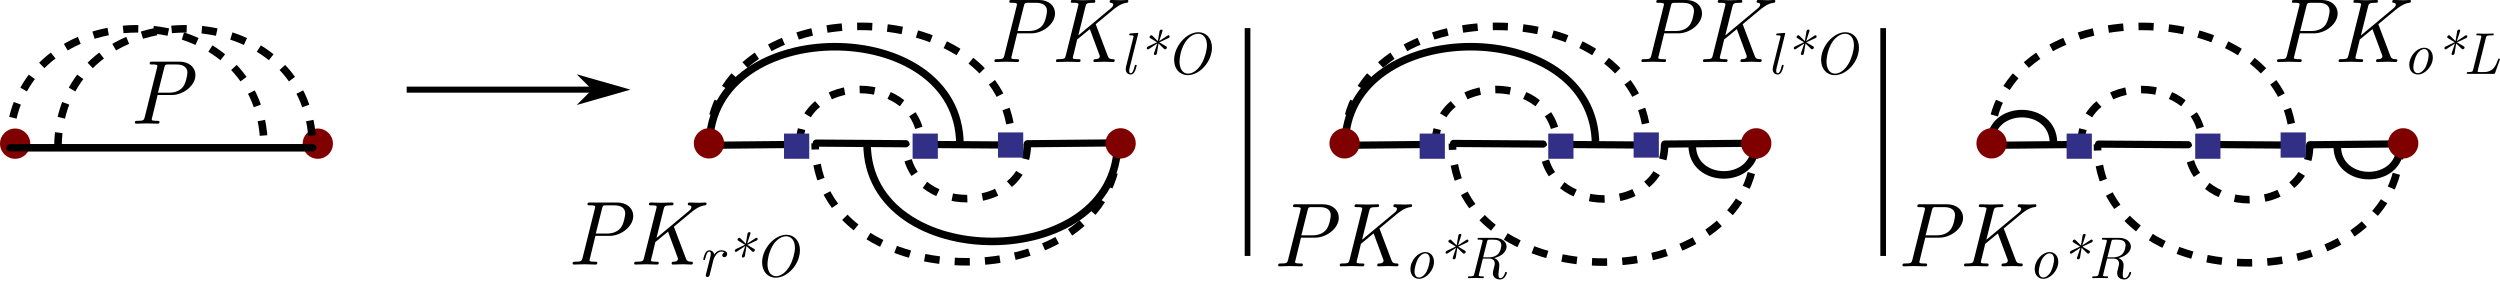
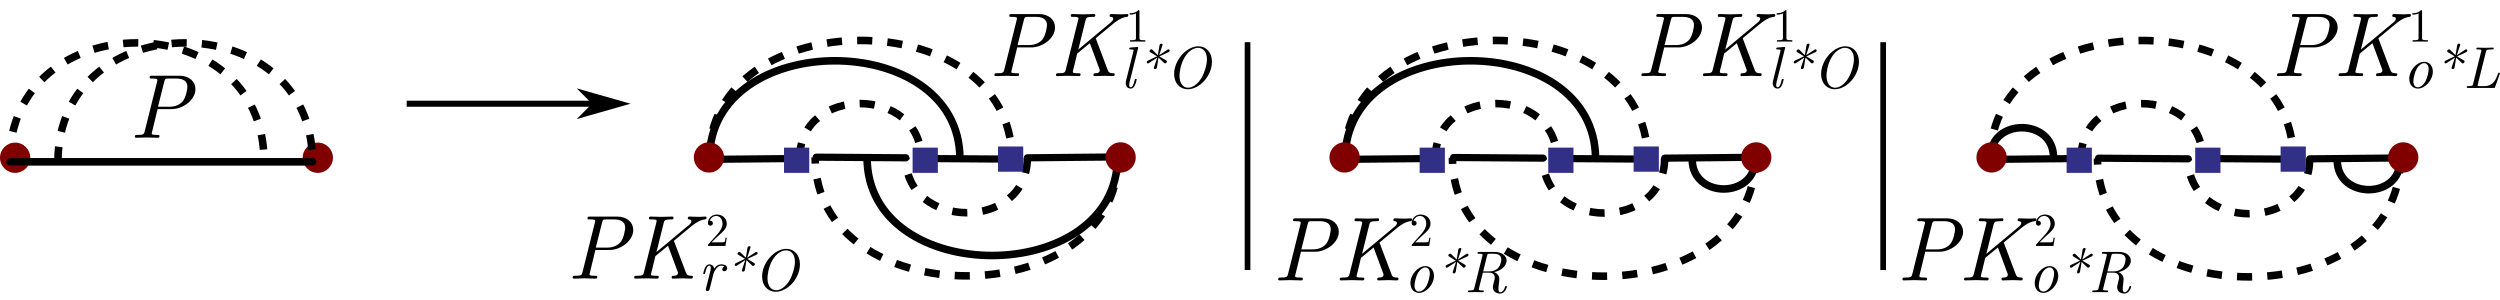
- <svg xmlns="http://www.w3.org/2000/svg" width="116.551mm" height="13.324mm" viewBox="0 0 412.975 47.209" id="svg7851" version="1.1">
+ <svg xmlns="http://www.w3.org/2000/svg" width="116.551mm" height="13.98mm" viewBox="0 0 412.975 49.535" id="svg7851" version="1.1">
  <defs id="defs7853">
    <marker style="overflow:visible" id="marker5624" refX="0" refY="0" orient="auto">
      <path transform="matrix(-0.4,0,0,-0.4,-4,0)" style="fill:#000000;fill-opacity:1;fill-rule:evenodd;stroke:#000000;stroke-width:1pt;stroke-opacity:1" d="M 0,0 5,-5 -12.5,0 5,5 Z" id="path5626" />
    </marker>
  </defs>
-   <g id="layer1" transform="translate(-130.8512,-399.5691)">
+   <g id="layer1" transform="translate(-130.8512,-397.2432)">
    <g transform="rotate(-180,425.1666,395.3274)" id="g1075">
      <path style="fill:none;fill-rule:evenodd;stroke:#000000;stroke-width:1.188;stroke-linecap:round;stroke-linejoin:miter;stroke-miterlimit:4;stroke-dasharray:none;stroke-dashoffset:0;stroke-opacity:1" d="m 323.042,367.316 14.897,-0.143" id="path1065" />
      <path style="fill:none;fill-rule:evenodd;stroke:#000000;stroke-width:1.25;stroke-linecap:butt;stroke-linejoin:miter;stroke-miterlimit:4;stroke-dasharray:2.5, 2.5;stroke-dashoffset:0;stroke-opacity:1" d="m 322.962,367.323 c 0.016,-26.185 50.016,-26.185 50.043,-0.083" id="path1067" />
      <path id="path1069" d="m 337.953,367.123 c 0.007,-12.091 20.066,-11.981 20.08,0.072" style="fill:none;fill-rule:evenodd;stroke:#000000;stroke-width:1.25;stroke-linecap:butt;stroke-linejoin:miter;stroke-miterlimit:4;stroke-dasharray:2.5, 2.5;stroke-dashoffset:0;stroke-opacity:1" />
      <path id="path1071" d="m 358.024,367.176 14.792,0.103" style="fill:none;fill-rule:evenodd;stroke:#000000;stroke-width:1.188;stroke-linecap:round;stroke-linejoin:miter;stroke-miterlimit:4;stroke-dasharray:none;stroke-dashoffset:0;stroke-opacity:1" />
      <path id="path1073" d="m 322.994,366.939 c 0.004,-6.496 10.392,-6.465 10.399,0.011" style="fill:none;fill-rule:evenodd;stroke:#000000;stroke-width:1.25;stroke-linecap:butt;stroke-linejoin:miter;stroke-miterlimit:4;stroke-dasharray:none;stroke-dashoffset:0;stroke-opacity:1" />
    </g>
    <g id="g5602" transform="translate(92.43902,360.4303)">
      <path id="path5604" d="M 40.064,63.54 H 90.082" style="fill:none;fill-rule:evenodd;stroke:#000000;stroke-width:1.188;stroke-linecap:round;stroke-linejoin:miter;stroke-miterlimit:4;stroke-dasharray:none;stroke-dashoffset:0;stroke-opacity:1" />
      <path id="path5606" d="M 39.984,63.547 C 40,37.362 82,37.362 82.028,63.464" style="fill:none;fill-rule:evenodd;stroke:#000000;stroke-width:1.25;stroke-linecap:butt;stroke-linejoin:miter;stroke-miterlimit:4;stroke-dasharray:2.5, 2.5;stroke-dashoffset:0;stroke-opacity:1" />
    </g>
    <text xml:space="preserve" style="font-style:italic;font-variant:normal;font-weight:normal;font-stretch:normal;line-height:0%;font-family:'Latin Modern Roman';-inkscape-font-specification:'Latin Modern Roman, Italic';text-align:justify;letter-spacing:0px;word-spacing:0px;writing-mode:lr-tb;text-anchor:start;fill:#000000;fill-opacity:1;stroke:none;stroke-width:1px;stroke-linecap:butt;stroke-linejoin:miter;stroke-opacity:1" x="152.184" y="419.999" id="text5608">
      <tspan id="tspan5610" x="152.184" y="419.999" style="font-style:italic;font-variant:normal;font-weight:normal;font-stretch:normal;font-size:15px;line-height:125%;font-family:'Latin Modern Roman';-inkscape-font-specification:'Latin Modern Roman, Italic';text-align:justify;writing-mode:lr-tb;text-anchor:start">P</tspan>
    </text>
    <circle r="2.5" cy="423.3" cx="133.351" id="circle5612" style="opacity:1;fill:#800000;fill-opacity:1;fill-rule:nonzero;stroke:none;stroke-width:1.25;stroke-linecap:round;stroke-linejoin:miter;stroke-miterlimit:4;stroke-dasharray:2.5, 1.25;stroke-dashoffset:0;stroke-opacity:1" />
    <circle style="opacity:1;fill:#800000;fill-opacity:1;fill-rule:nonzero;stroke:none;stroke-width:1.25;stroke-linecap:round;stroke-linejoin:miter;stroke-miterlimit:4;stroke-dasharray:2.5, 1.25;stroke-dashoffset:0;stroke-opacity:1" id="circle5614" cx="183.351" cy="423.3" r="2.5" />
    <path id="path5622" d="m 198.03,414.377 h 35" style="fill:none;fill-rule:evenodd;stroke:#000000;stroke-width:1px;stroke-linecap:butt;stroke-linejoin:miter;stroke-opacity:1;marker-end:url(#marker5624)" />
    <text id="text5694" y="409.814" x="294.18" style="font-style:italic;font-variant:normal;font-weight:normal;font-stretch:normal;line-height:0%;font-family:'Latin Modern Roman';-inkscape-font-specification:'Latin Modern Roman, Italic';text-align:justify;letter-spacing:0px;word-spacing:0px;writing-mode:lr-tb;text-anchor:start;opacity:1;fill:#000000;fill-opacity:1;stroke:none;stroke-width:1px;stroke-linecap:butt;stroke-linejoin:miter;stroke-opacity:1" xml:space="preserve">
      <tspan style="font-style:italic;font-variant:normal;font-weight:normal;font-stretch:normal;font-size:15px;line-height:125%;font-family:'Latin Modern Roman';-inkscape-font-specification:'Latin Modern Roman, Italic';text-align:justify;writing-mode:lr-tb;text-anchor:start" y="409.814" x="294.18" id="tspan5696">PK<tspan style="font-size:65%;baseline-shift:sub" id="tspan898">l*O</tspan>
      </tspan>
    </text>
    <text xml:space="preserve" style="font-style:italic;font-variant:normal;font-weight:normal;font-stretch:normal;line-height:0%;font-family:'Latin Modern Roman';-inkscape-font-specification:'Latin Modern Roman, Italic';text-align:justify;letter-spacing:0px;word-spacing:0px;writing-mode:lr-tb;text-anchor:start;opacity:1;fill:#000000;fill-opacity:1;stroke:none;stroke-width:1px;stroke-linecap:butt;stroke-linejoin:miter;stroke-opacity:1" x="224.503" y="443.271" id="text5702">
      <tspan id="tspan5704" x="224.503" y="443.271" style="font-style:italic;font-variant:normal;font-weight:normal;font-stretch:normal;font-size:15px;line-height:125%;font-family:'Latin Modern Roman';-inkscape-font-specification:'Latin Modern Roman, Italic';text-align:justify;writing-mode:lr-tb;text-anchor:start">PK<tspan style="font-size:65%;baseline-shift:sub" id="tspan900">r*O</tspan>
      </tspan>
    </text>
    <g transform="translate(92.43902,360.4303)" id="g6219">
      <path style="fill:none;fill-rule:evenodd;stroke:#000000;stroke-width:1.188;stroke-linecap:round;stroke-linejoin:miter;stroke-miterlimit:4;stroke-dasharray:none;stroke-dashoffset:0;stroke-opacity:1" d="M 40.064,63.54 H 90.082" id="path6221" />
      <path style="fill:none;fill-rule:evenodd;stroke:#000000;stroke-width:1.25;stroke-linecap:butt;stroke-linejoin:miter;stroke-miterlimit:4;stroke-dasharray:2.5, 2.5;stroke-dashoffset:0;stroke-opacity:1" d="M 47.984,63.547 C 48,37.362 90,37.362 90.028,63.464" id="path6223" />
    </g>
    <g id="g890" transform="translate(0,56.25)">
      <path style="fill:none;fill-rule:evenodd;stroke:#000000;stroke-width:1.188;stroke-linecap:round;stroke-linejoin:miter;stroke-miterlimit:4;stroke-dasharray:none;stroke-dashoffset:0;stroke-opacity:1" d="m 248.042,367.316 14.897,-0.143" id="path849" />
      <path style="fill:none;fill-rule:evenodd;stroke:#000000;stroke-width:1.25;stroke-linecap:butt;stroke-linejoin:miter;stroke-miterlimit:4;stroke-dasharray:2.5, 2.5;stroke-dashoffset:0;stroke-opacity:1" d="m 247.962,367.323 c 0.016,-26.185 50.016,-26.185 50.043,-0.083" id="path851" />
      <path id="path853" d="m 262.953,367.123 c 0.007,-12.091 20.066,-11.981 20.08,0.072" style="fill:none;fill-rule:evenodd;stroke:#000000;stroke-width:1.25;stroke-linecap:butt;stroke-linejoin:miter;stroke-miterlimit:4;stroke-dasharray:2.5, 2.5;stroke-dashoffset:0;stroke-opacity:1" />
      <path id="path855" d="m 283.024,367.176 14.792,0.103" style="fill:none;fill-rule:evenodd;stroke:#000000;stroke-width:1.188;stroke-linecap:round;stroke-linejoin:miter;stroke-miterlimit:4;stroke-dasharray:none;stroke-dashoffset:0;stroke-opacity:1" />
      <path id="path873" d="m 248.042,367.316 c 0.016,-21.669 41.35,-21.711 41.378,-0.112" style="fill:none;fill-rule:evenodd;stroke:#000000;stroke-width:1.25;stroke-linecap:butt;stroke-linejoin:miter;stroke-miterlimit:4;stroke-dasharray:none;stroke-dashoffset:0;stroke-opacity:1" />
    </g>
    <g id="g897" transform="translate(136.6705,56.25732)">
      <path id="path875" d="m 323.042,367.316 14.897,-0.143" style="fill:none;fill-rule:evenodd;stroke:#000000;stroke-width:1.188;stroke-linecap:round;stroke-linejoin:miter;stroke-miterlimit:4;stroke-dasharray:none;stroke-dashoffset:0;stroke-opacity:1" />
      <path id="path877" d="m 322.962,367.323 c 0.016,-26.185 50.016,-26.185 50.043,-0.083" style="fill:none;fill-rule:evenodd;stroke:#000000;stroke-width:1.25;stroke-linecap:butt;stroke-linejoin:miter;stroke-miterlimit:4;stroke-dasharray:2.5, 2.5;stroke-dashoffset:0;stroke-opacity:1" />
      <path style="fill:none;fill-rule:evenodd;stroke:#000000;stroke-width:1.25;stroke-linecap:butt;stroke-linejoin:miter;stroke-miterlimit:4;stroke-dasharray:2.5, 2.5;stroke-dashoffset:0;stroke-opacity:1" d="m 337.953,367.123 c 0.007,-12.091 20.066,-11.981 20.08,0.072" id="path879" />
      <path style="fill:none;fill-rule:evenodd;stroke:#000000;stroke-width:1.188;stroke-linecap:round;stroke-linejoin:miter;stroke-miterlimit:4;stroke-dasharray:none;stroke-dashoffset:0;stroke-opacity:1" d="m 358.024,367.176 14.792,0.103" id="path881" />
      <path style="fill:none;fill-rule:evenodd;stroke:#000000;stroke-width:1.25;stroke-linecap:butt;stroke-linejoin:miter;stroke-miterlimit:4;stroke-dasharray:none;stroke-dashoffset:0;stroke-opacity:1" d="m 322.994,366.939 c 0.004,-6.496 10.392,-6.465 10.399,0.011" id="path883" />
    </g>
    <g transform="rotate(-180,281.7522,395.243)" id="g909">
      <path id="path899" d="m 248.042,367.316 14.897,-0.143" style="fill:none;fill-rule:evenodd;stroke:#000000;stroke-width:1.188;stroke-linecap:round;stroke-linejoin:miter;stroke-miterlimit:4;stroke-dasharray:none;stroke-dashoffset:0;stroke-opacity:1" />
      <path id="path901" d="m 247.962,367.323 c 0.016,-26.185 50.016,-26.185 50.043,-0.083" style="fill:none;fill-rule:evenodd;stroke:#000000;stroke-width:1.25;stroke-linecap:butt;stroke-linejoin:miter;stroke-miterlimit:4;stroke-dasharray:2.5, 2.5;stroke-dashoffset:0;stroke-opacity:1" />
      <path style="fill:none;fill-rule:evenodd;stroke:#000000;stroke-width:1.25;stroke-linecap:butt;stroke-linejoin:miter;stroke-miterlimit:4;stroke-dasharray:2.5, 2.5;stroke-dashoffset:0;stroke-opacity:1" d="m 262.953,367.123 c 0.007,-12.091 20.066,-11.981 20.08,0.072" id="path903" />
      <path style="fill:none;fill-rule:evenodd;stroke:#000000;stroke-width:1.188;stroke-linecap:round;stroke-linejoin:miter;stroke-miterlimit:4;stroke-dasharray:none;stroke-dashoffset:0;stroke-opacity:1" d="m 283.024,367.176 14.792,0.103" id="path905" />
      <path style="fill:none;fill-rule:evenodd;stroke:#000000;stroke-width:1.25;stroke-linecap:butt;stroke-linejoin:miter;stroke-miterlimit:4;stroke-dasharray:none;stroke-dashoffset:0;stroke-opacity:1" d="m 248.042,367.316 c 0.016,-21.669 41.35,-21.711 41.378,-0.112" id="path907" />
    </g>
    <circle style="opacity:1;fill:#800000;fill-opacity:1;fill-rule:nonzero;stroke:none;stroke-width:1.25;stroke-linecap:round;stroke-linejoin:miter;stroke-miterlimit:4;stroke-dasharray:2.5, 1.25;stroke-dashoffset:0;stroke-opacity:1" id="circle5592" cx="247.964" cy="423.249" r="2.5" />
    <circle r="2.5" cy="423.249" cx="315.964" id="circle5594" style="opacity:1;fill:#800000;fill-opacity:1;fill-rule:nonzero;stroke:none;stroke-width:1.25;stroke-linecap:round;stroke-linejoin:miter;stroke-miterlimit:4;stroke-dasharray:2.5, 1.25;stroke-dashoffset:0;stroke-opacity:1" />
    <rect style="opacity:1;fill:#322f87;fill-opacity:1;fill-rule:nonzero;stroke:none;stroke-width:1.25;stroke-linecap:round;stroke-linejoin:miter;stroke-miterlimit:4;stroke-dasharray:2.5, 1.25;stroke-dashoffset:0;stroke-opacity:1" id="rect5596" width="4.169" height="4.169" x="260.362" y="421.631" />
    <rect y="421.631" x="281.604" height="4.169" width="4.169" id="rect5598" style="opacity:1;fill:#322f87;fill-opacity:1;fill-rule:nonzero;stroke:none;stroke-width:1.25;stroke-linecap:round;stroke-linejoin:miter;stroke-miterlimit:4;stroke-dasharray:2.5, 1.25;stroke-dashoffset:0;stroke-opacity:1" />
    <rect style="opacity:1;fill:#322f87;fill-opacity:1;fill-rule:nonzero;stroke:none;stroke-width:1.25;stroke-linecap:round;stroke-linejoin:miter;stroke-miterlimit:4;stroke-dasharray:2.5, 1.25;stroke-dashoffset:0;stroke-opacity:1" id="rect5600" width="4.169" height="4.169" x="295.709" y="421.441" />
    <g transform="translate(105,56.25)" id="g929">
      <path id="path919" d="m 248.042,367.316 14.897,-0.143" style="fill:none;fill-rule:evenodd;stroke:#000000;stroke-width:1.188;stroke-linecap:round;stroke-linejoin:miter;stroke-miterlimit:4;stroke-dasharray:none;stroke-dashoffset:0;stroke-opacity:1" />
      <path id="path921" d="m 247.962,367.323 c 0.016,-26.185 50.016,-26.185 50.043,-0.083" style="fill:none;fill-rule:evenodd;stroke:#000000;stroke-width:1.25;stroke-linecap:butt;stroke-linejoin:miter;stroke-miterlimit:4;stroke-dasharray:2.5, 2.5;stroke-dashoffset:0;stroke-opacity:1" />
      <path style="fill:none;fill-rule:evenodd;stroke:#000000;stroke-width:1.25;stroke-linecap:butt;stroke-linejoin:miter;stroke-miterlimit:4;stroke-dasharray:2.5, 2.5;stroke-dashoffset:0;stroke-opacity:1" d="m 262.953,367.123 c 0.007,-12.091 20.066,-11.981 20.08,0.072" id="path923" />
      <path style="fill:none;fill-rule:evenodd;stroke:#000000;stroke-width:1.188;stroke-linecap:round;stroke-linejoin:miter;stroke-miterlimit:4;stroke-dasharray:none;stroke-dashoffset:0;stroke-opacity:1" d="m 283.024,367.176 14.792,0.103" id="path925" />
      <path style="fill:none;fill-rule:evenodd;stroke:#000000;stroke-width:1.25;stroke-linecap:butt;stroke-linejoin:miter;stroke-miterlimit:4;stroke-dasharray:none;stroke-dashoffset:0;stroke-opacity:1" d="m 248.042,367.316 c 0.016,-21.669 41.35,-21.711 41.378,-0.112" id="path927" />
    </g>
    <circle r="2.5" cy="423.249" cx="352.964" id="circle943" style="opacity:1;fill:#800000;fill-opacity:1;fill-rule:nonzero;stroke:none;stroke-width:1.25;stroke-linecap:round;stroke-linejoin:miter;stroke-miterlimit:4;stroke-dasharray:2.5, 1.25;stroke-dashoffset:0;stroke-opacity:1" />
    <rect y="421.631" x="365.362" height="4.169" width="4.169" id="rect947" style="opacity:1;fill:#322f87;fill-opacity:1;fill-rule:nonzero;stroke:none;stroke-width:1.25;stroke-linecap:round;stroke-linejoin:miter;stroke-miterlimit:4;stroke-dasharray:2.5, 1.25;stroke-dashoffset:0;stroke-opacity:1" />
    <rect style="opacity:1;fill:#322f87;fill-opacity:1;fill-rule:nonzero;stroke:none;stroke-width:1.25;stroke-linecap:round;stroke-linejoin:miter;stroke-miterlimit:4;stroke-dasharray:2.5, 1.25;stroke-dashoffset:0;stroke-opacity:1" id="rect949" width="4.169" height="4.169" x="386.604" y="421.631" />
    <rect y="421.441" x="400.709" height="4.169" width="4.169" id="rect951" style="opacity:1;fill:#322f87;fill-opacity:1;fill-rule:nonzero;stroke:none;stroke-width:1.25;stroke-linecap:round;stroke-linejoin:miter;stroke-miterlimit:4;stroke-dasharray:2.5, 1.25;stroke-dashoffset:0;stroke-opacity:1" />
    <path style="fill:none;fill-rule:evenodd;stroke:#000000;stroke-width:0.938px;stroke-linecap:butt;stroke-linejoin:miter;stroke-opacity:1" d="m 336.932,404.212 v 37.636" id="path959" />
    <circle style="opacity:1;fill:#800000;fill-opacity:1;fill-rule:nonzero;stroke:none;stroke-width:1.25;stroke-linecap:round;stroke-linejoin:miter;stroke-miterlimit:4;stroke-dasharray:2.5, 1.25;stroke-dashoffset:0;stroke-opacity:1" id="circle993" cx="459.839" cy="423.249" r="2.5" />
    <circle r="2.5" cy="423.249" cx="527.839" id="circle995" style="opacity:1;fill:#800000;fill-opacity:1;fill-rule:nonzero;stroke:none;stroke-width:1.25;stroke-linecap:round;stroke-linejoin:miter;stroke-miterlimit:4;stroke-dasharray:2.5, 1.25;stroke-dashoffset:0;stroke-opacity:1" />
    <rect style="opacity:1;fill:#322f87;fill-opacity:1;fill-rule:nonzero;stroke:none;stroke-width:1.25;stroke-linecap:round;stroke-linejoin:miter;stroke-miterlimit:4;stroke-dasharray:2.5, 1.25;stroke-dashoffset:0;stroke-opacity:1" id="rect997" width="4.169" height="4.169" x="472.237" y="421.631" />
    <rect y="421.631" x="493.479" height="4.169" width="4.169" id="rect999" style="opacity:1;fill:#322f87;fill-opacity:1;fill-rule:nonzero;stroke:none;stroke-width:1.25;stroke-linecap:round;stroke-linejoin:miter;stroke-miterlimit:4;stroke-dasharray:2.5, 1.25;stroke-dashoffset:0;stroke-opacity:1" />
    <rect style="opacity:1;fill:#322f87;fill-opacity:1;fill-rule:nonzero;stroke:none;stroke-width:1.25;stroke-linecap:round;stroke-linejoin:miter;stroke-miterlimit:4;stroke-dasharray:2.5, 1.25;stroke-dashoffset:0;stroke-opacity:1" id="rect1001" width="4.169" height="4.169" x="507.584" y="421.441" />
    <path id="path1003" d="m 441.932,404.212 v 37.636" style="fill:none;fill-rule:evenodd;stroke:#000000;stroke-width:0.938px;stroke-linecap:butt;stroke-linejoin:miter;stroke-opacity:1" />
    <g id="g1059" transform="rotate(-180,371.8907,395.2708)">
      <path style="fill:none;fill-rule:evenodd;stroke:#000000;stroke-width:1.188;stroke-linecap:round;stroke-linejoin:miter;stroke-miterlimit:4;stroke-dasharray:none;stroke-dashoffset:0;stroke-opacity:1" d="m 323.042,367.316 14.897,-0.143" id="path1049" />
      <path style="fill:none;fill-rule:evenodd;stroke:#000000;stroke-width:1.25;stroke-linecap:butt;stroke-linejoin:miter;stroke-miterlimit:4;stroke-dasharray:2.5, 2.5;stroke-dashoffset:0;stroke-opacity:1" d="m 322.962,367.323 c 0.016,-26.185 50.016,-26.185 50.043,-0.083" id="path1051" />
      <path id="path1053" d="m 337.953,367.123 c 0.007,-12.091 20.066,-11.981 20.08,0.072" style="fill:none;fill-rule:evenodd;stroke:#000000;stroke-width:1.25;stroke-linecap:butt;stroke-linejoin:miter;stroke-miterlimit:4;stroke-dasharray:2.5, 2.5;stroke-dashoffset:0;stroke-opacity:1" />
      <path id="path1055" d="m 358.024,367.176 14.792,0.103" style="fill:none;fill-rule:evenodd;stroke:#000000;stroke-width:1.188;stroke-linecap:round;stroke-linejoin:miter;stroke-miterlimit:4;stroke-dasharray:none;stroke-dashoffset:0;stroke-opacity:1" />
      <path id="path1057" d="m 322.994,366.939 c 0.004,-6.496 10.392,-6.465 10.399,0.011" style="fill:none;fill-rule:evenodd;stroke:#000000;stroke-width:1.25;stroke-linecap:butt;stroke-linejoin:miter;stroke-miterlimit:4;stroke-dasharray:none;stroke-dashoffset:0;stroke-opacity:1" />
    </g>
    <circle style="opacity:1;fill:#800000;fill-opacity:1;fill-rule:nonzero;stroke:none;stroke-width:1.25;stroke-linecap:round;stroke-linejoin:miter;stroke-miterlimit:4;stroke-dasharray:2.5, 1.25;stroke-dashoffset:0;stroke-opacity:1" id="circle945" cx="420.964" cy="423.249" r="2.5" />
    <text xml:space="preserve" style="font-style:normal;font-variant:normal;font-weight:normal;font-stretch:normal;font-size:14.062px;line-height:125%;font-family:Arial;-inkscape-font-specification:'Arial, Normal';text-align:justify;letter-spacing:0px;word-spacing:0px;writing-mode:lr-tb;text-anchor:start;fill:#000000;fill-opacity:1;stroke:none;stroke-width:0.938px;stroke-linecap:butt;stroke-linejoin:miter;stroke-opacity:1" x="336.934" y="434.003" id="text1063">
      <tspan id="tspan1061" x="336.934" y="446.669" style="stroke-width:0.938px" />
    </text>
    <text xml:space="preserve" style="font-style:normal;font-variant:normal;font-weight:normal;font-stretch:normal;font-size:14.062px;line-height:125%;font-family:Arial;-inkscape-font-specification:'Arial, Normal';text-align:justify;letter-spacing:0px;word-spacing:0px;writing-mode:lr-tb;text-anchor:start;fill:#000000;fill-opacity:1;stroke:none;stroke-width:0.938px;stroke-linecap:butt;stroke-linejoin:miter;stroke-opacity:1" x="218.435" y="433.053" id="text904">
      <tspan id="tspan902" x="218.435" y="433.053" style="stroke-width:0.938px">  </tspan>
    </text>
    <text xml:space="preserve" style="font-style:italic;font-variant:normal;font-weight:normal;font-stretch:normal;line-height:0%;font-family:'Latin Modern Roman';-inkscape-font-specification:'Latin Modern Roman, Italic';text-align:justify;letter-spacing:0px;word-spacing:0px;writing-mode:lr-tb;text-anchor:start;opacity:1;fill:#000000;fill-opacity:1;stroke:none;stroke-width:1px;stroke-linecap:butt;stroke-linejoin:miter;stroke-opacity:1" x="401.055" y="409.814" id="text910">
      <tspan id="tspan908" x="401.055" y="409.814" style="font-style:italic;font-variant:normal;font-weight:normal;font-stretch:normal;font-size:15px;line-height:125%;font-family:'Latin Modern Roman';-inkscape-font-specification:'Latin Modern Roman, Italic';text-align:justify;writing-mode:lr-tb;text-anchor:start">PK<tspan id="tspan906" style="font-size:65%;baseline-shift:sub">l*O</tspan>
      </tspan>
    </text>
    <text id="text916" y="443.564" x="341.055" style="font-style:italic;font-variant:normal;font-weight:normal;font-stretch:normal;line-height:0%;font-family:'Latin Modern Roman';-inkscape-font-specification:'Latin Modern Roman, Italic';text-align:justify;letter-spacing:0px;word-spacing:0px;writing-mode:lr-tb;text-anchor:start;opacity:1;fill:#000000;fill-opacity:1;stroke:none;stroke-width:1px;stroke-linecap:butt;stroke-linejoin:miter;stroke-opacity:1" xml:space="preserve">
      <tspan style="font-style:italic;font-variant:normal;font-weight:normal;font-stretch:normal;font-size:15px;line-height:125%;font-family:'Latin Modern Roman';-inkscape-font-specification:'Latin Modern Roman, Italic';text-align:justify;writing-mode:lr-tb;text-anchor:start" y="443.564" x="341.055" id="tspan914">PK<tspan style="font-size:65%;baseline-shift:sub" id="tspan918">o*R</tspan>
      </tspan>
    </text>
    <text xml:space="preserve" style="font-style:italic;font-variant:normal;font-weight:normal;font-stretch:normal;line-height:0%;font-family:'Latin Modern Roman';-inkscape-font-specification:'Latin Modern Roman, Italic';text-align:justify;letter-spacing:0px;word-spacing:0px;writing-mode:lr-tb;text-anchor:start;opacity:1;fill:#000000;fill-opacity:1;stroke:none;stroke-width:1px;stroke-linecap:butt;stroke-linejoin:miter;stroke-opacity:1" x="444.18" y="443.564" id="text924">
      <tspan id="tspan922" x="444.18" y="443.564" style="font-style:italic;font-variant:normal;font-weight:normal;font-stretch:normal;font-size:15px;line-height:125%;font-family:'Latin Modern Roman';-inkscape-font-specification:'Latin Modern Roman, Italic';text-align:justify;writing-mode:lr-tb;text-anchor:start">PK<tspan id="tspan920" style="font-size:65%;baseline-shift:sub">o*R</tspan>
      </tspan>
    </text>
    <text id="text930" y="409.814" x="506.055" style="font-style:italic;font-variant:normal;font-weight:normal;font-stretch:normal;line-height:0%;font-family:'Latin Modern Roman';-inkscape-font-specification:'Latin Modern Roman, Italic';text-align:justify;letter-spacing:0px;word-spacing:0px;writing-mode:lr-tb;text-anchor:start;opacity:1;fill:#000000;fill-opacity:1;stroke:none;stroke-width:1px;stroke-linecap:butt;stroke-linejoin:miter;stroke-opacity:1" xml:space="preserve">
      <tspan style="font-style:italic;font-variant:normal;font-weight:normal;font-stretch:normal;font-size:15px;line-height:125%;font-family:'Latin Modern Roman';-inkscape-font-specification:'Latin Modern Roman, Italic';text-align:justify;writing-mode:lr-tb;text-anchor:start" y="409.814" x="506.055" id="tspan928">PK<tspan style="font-size:65%;baseline-shift:sub" id="tspan932">o*L</tspan>
      </tspan>
    </text>
+     <text xml:space="preserve" style="font-style:italic;font-variant:normal;font-weight:normal;font-stretch:normal;line-height:0%;font-family:'Latin Modern Roman';-inkscape-font-specification:'Latin Modern Roman, Italic';text-align:justify;letter-spacing:0px;word-spacing:0px;writing-mode:lr-tb;text-anchor:start;opacity:1;fill:#000000;fill-opacity:1;stroke:none;stroke-width:1px;stroke-linecap:butt;stroke-linejoin:miter;stroke-opacity:1" x="316.781" y="407.238" id="text917">
+       <tspan id="tspan915" x="316.781" y="407.238" style="font-style:normal;font-variant:normal;font-weight:normal;font-stretch:normal;font-size:65%;line-height:125%;font-family:'Latin Modern Roman';-inkscape-font-specification:'Latin Modern Roman, Italic';text-align:justify;writing-mode:lr-tb;baseline-shift:super;text-anchor:start">1</tspan>
+     </text>
+     <text id="text943" y="440.988" x="247.406" style="font-style:italic;font-variant:normal;font-weight:normal;font-stretch:normal;line-height:0%;font-family:'Latin Modern Roman';-inkscape-font-specification:'Latin Modern Roman, Italic';text-align:justify;letter-spacing:0px;word-spacing:0px;writing-mode:lr-tb;text-anchor:start;opacity:1;fill:#000000;fill-opacity:1;stroke:none;stroke-width:1px;stroke-linecap:butt;stroke-linejoin:miter;stroke-opacity:1" xml:space="preserve">
+       <tspan style="font-style:normal;font-variant:normal;font-weight:normal;font-stretch:normal;font-size:65%;line-height:125%;font-family:'Latin Modern Roman';-inkscape-font-specification:'Latin Modern Roman, Italic';text-align:justify;writing-mode:lr-tb;baseline-shift:super;text-anchor:start" y="440.988" x="247.406" id="tspan941">2</tspan>
+     </text>
+     <text id="text966" y="407.238" x="423.656" style="font-style:italic;font-variant:normal;font-weight:normal;font-stretch:normal;line-height:0%;font-family:'Latin Modern Roman';-inkscape-font-specification:'Latin Modern Roman, Italic';text-align:justify;letter-spacing:0px;word-spacing:0px;writing-mode:lr-tb;text-anchor:start;opacity:1;fill:#000000;fill-opacity:1;stroke:none;stroke-width:1px;stroke-linecap:butt;stroke-linejoin:miter;stroke-opacity:1" xml:space="preserve">
+       <tspan style="font-style:normal;font-variant:normal;font-weight:normal;font-stretch:normal;font-size:65%;line-height:125%;font-family:'Latin Modern Roman';-inkscape-font-specification:'Latin Modern Roman, Italic';text-align:justify;writing-mode:lr-tb;baseline-shift:super;text-anchor:start" y="407.238" x="423.656" id="tspan964">1</tspan>
+     </text>
+     <text xml:space="preserve" style="font-style:italic;font-variant:normal;font-weight:normal;font-stretch:normal;line-height:0%;font-family:'Latin Modern Roman';-inkscape-font-specification:'Latin Modern Roman, Italic';text-align:justify;letter-spacing:0px;word-spacing:0px;writing-mode:lr-tb;text-anchor:start;opacity:1;fill:#000000;fill-opacity:1;stroke:none;stroke-width:1px;stroke-linecap:butt;stroke-linejoin:miter;stroke-opacity:1" x="528.656" y="407.238" id="text989">
+       <tspan id="tspan987" x="528.656" y="407.238" style="font-style:normal;font-variant:normal;font-weight:normal;font-stretch:normal;font-size:65%;line-height:125%;font-family:'Latin Modern Roman';-inkscape-font-specification:'Latin Modern Roman, Italic';text-align:justify;writing-mode:lr-tb;baseline-shift:super;text-anchor:start">1</tspan>
+     </text>
+     <text xml:space="preserve" style="font-style:italic;font-variant:normal;font-weight:normal;font-stretch:normal;line-height:0%;font-family:'Latin Modern Roman';-inkscape-font-specification:'Latin Modern Roman, Italic';text-align:justify;letter-spacing:0px;word-spacing:0px;writing-mode:lr-tb;text-anchor:start;opacity:1;fill:#000000;fill-opacity:1;stroke:none;stroke-width:1px;stroke-linecap:butt;stroke-linejoin:miter;stroke-opacity:1" x="363.656" y="440.988" id="text993">
+       <tspan id="tspan991" x="363.656" y="440.988" style="font-style:normal;font-variant:normal;font-weight:normal;font-stretch:normal;font-size:65%;line-height:125%;font-family:'Latin Modern Roman';-inkscape-font-specification:'Latin Modern Roman, Italic';text-align:justify;writing-mode:lr-tb;baseline-shift:super;text-anchor:start">2</tspan>
+     </text>
+     <text id="text997" y="440.988" x="466.781" style="font-style:italic;font-variant:normal;font-weight:normal;font-stretch:normal;line-height:0%;font-family:'Latin Modern Roman';-inkscape-font-specification:'Latin Modern Roman, Italic';text-align:justify;letter-spacing:0px;word-spacing:0px;writing-mode:lr-tb;text-anchor:start;opacity:1;fill:#000000;fill-opacity:1;stroke:none;stroke-width:1px;stroke-linecap:butt;stroke-linejoin:miter;stroke-opacity:1" xml:space="preserve">
+       <tspan style="font-style:normal;font-variant:normal;font-weight:normal;font-stretch:normal;font-size:65%;line-height:125%;font-family:'Latin Modern Roman';-inkscape-font-specification:'Latin Modern Roman, Italic';text-align:justify;writing-mode:lr-tb;baseline-shift:super;text-anchor:start" y="440.988" x="466.781" id="tspan995">2</tspan>
+     </text>
  </g>
</svg>
